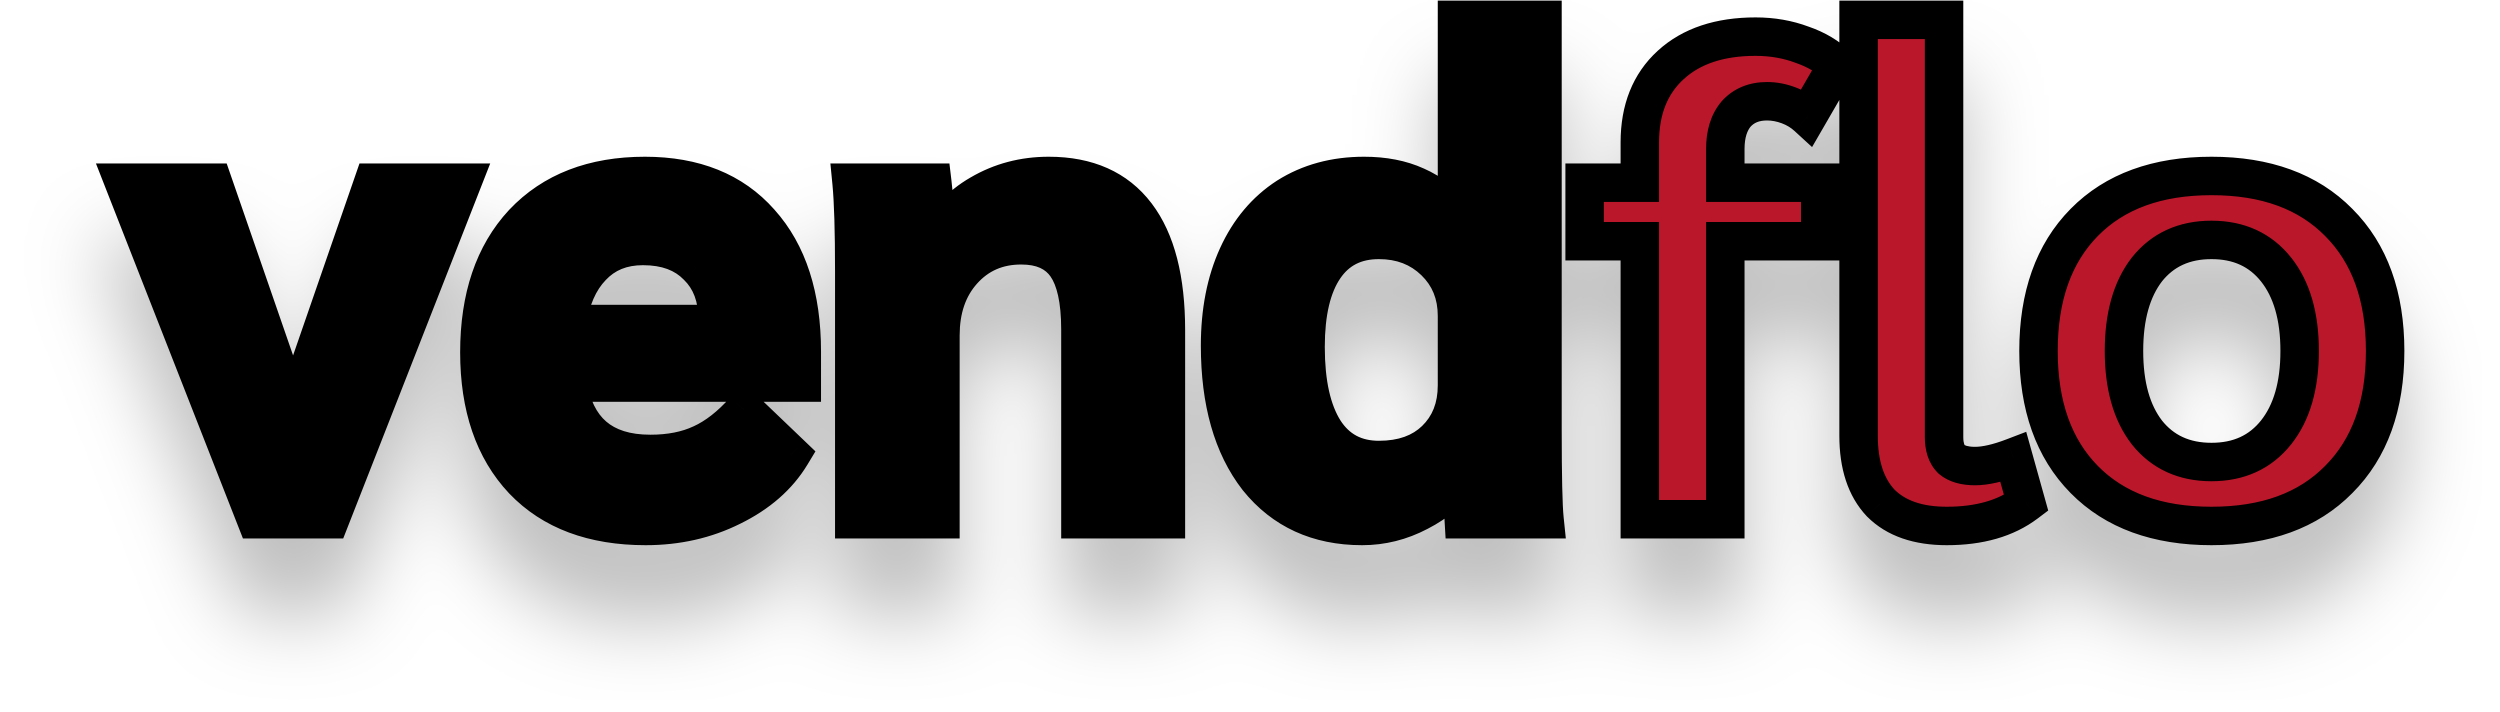
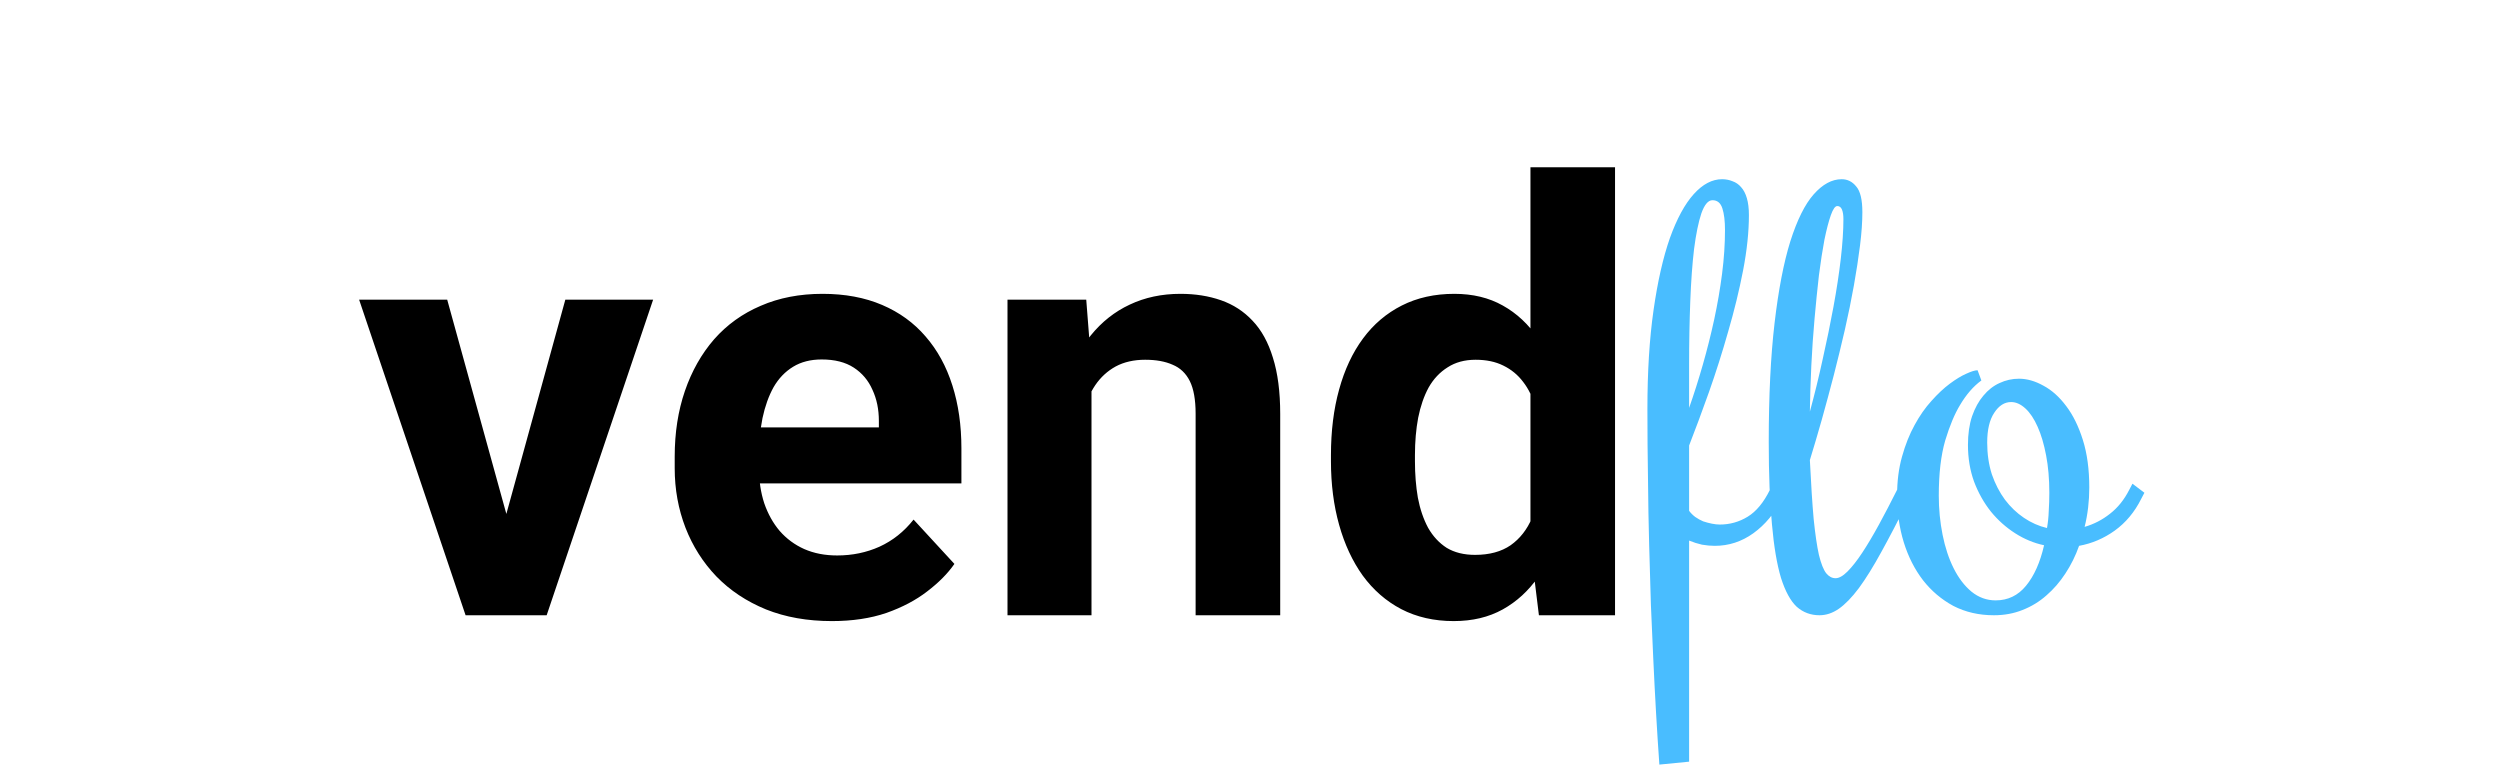
- <svg xmlns="http://www.w3.org/2000/svg" width="130" height="37" viewBox="0 0 130 37" fill="none">
-   <g filter="url(#filter0_d)">
-     <path d="M24.025 9.5L17.165 27H13.315L6.455 9.5H11.075L15.24 21.54L19.405 9.5H24.025ZM41.693 19.895H29.513C29.886 22.368 31.321 23.605 33.818 23.605C34.844 23.605 35.731 23.43 36.478 23.08C37.248 22.73 37.994 22.147 38.718 21.33L41.133 23.64C40.456 24.76 39.429 25.658 38.053 26.335C36.699 27.012 35.206 27.35 33.573 27.35C30.843 27.35 28.719 26.557 27.203 24.97C25.686 23.36 24.928 21.143 24.928 18.32C24.928 15.473 25.686 13.233 27.203 11.6C28.743 9.967 30.854 9.15 33.538 9.15C36.104 9.15 38.099 9.955 39.523 11.565C40.969 13.175 41.693 15.415 41.693 18.285V19.895ZM37.318 16.64C37.318 15.45 36.968 14.517 36.268 13.84C35.591 13.14 34.646 12.79 33.433 12.79C32.336 12.79 31.449 13.152 30.773 13.875C30.096 14.575 29.664 15.567 29.478 16.85H37.318V16.64ZM44.422 14.12C44.422 11.997 44.376 10.457 44.282 9.5H48.482C48.599 10.48 48.657 11.495 48.657 12.545H48.762C49.182 11.518 49.917 10.702 50.967 10.095C52.041 9.465 53.231 9.15 54.537 9.15C56.544 9.15 58.061 9.827 59.087 11.18C60.114 12.533 60.627 14.528 60.627 17.165V27H56.182V17.13C56.182 15.613 55.937 14.505 55.447 13.805C54.957 13.105 54.176 12.755 53.102 12.755C51.866 12.755 50.851 13.198 50.057 14.085C49.287 14.948 48.902 16.068 48.902 17.445V27H44.422V14.12ZM70.829 27.35C68.542 27.35 66.734 26.522 65.404 24.865C64.097 23.185 63.444 20.887 63.444 17.97C63.444 16.197 63.747 14.645 64.354 13.315C64.961 11.985 65.824 10.958 66.944 10.235C68.087 9.512 69.417 9.15 70.934 9.15C71.961 9.15 72.859 9.325 73.629 9.675C74.422 10.025 75.111 10.562 75.694 11.285H75.764V1.03H80.209V22.345C80.209 24.772 80.244 26.323 80.314 27H76.114C76.091 26.603 76.079 25.833 76.079 24.69H76.009C75.472 25.483 74.726 26.125 73.769 26.615C72.836 27.105 71.856 27.35 70.829 27.35ZM71.704 23.92C72.941 23.92 73.921 23.57 74.644 22.87C75.391 22.147 75.764 21.202 75.764 20.035V16.43C75.764 15.287 75.379 14.342 74.609 13.595C73.839 12.848 72.871 12.475 71.704 12.475C70.467 12.475 69.522 12.953 68.869 13.91C68.216 14.867 67.889 16.243 67.889 18.04C67.889 19.93 68.216 21.388 68.869 22.415C69.522 23.418 70.467 23.92 71.704 23.92Z" fill="black" />
-     <path d="M85.271 12.545H82.401V9.5H85.271V7.4C85.271 5.697 85.807 4.355 86.881 3.375C87.954 2.395 89.424 1.905 91.291 1.905C92.154 1.905 92.959 2.045 93.706 2.325C94.452 2.582 95.059 2.943 95.526 3.41L93.986 6.07C93.706 5.813 93.379 5.615 93.006 5.475C92.632 5.335 92.259 5.265 91.886 5.265C91.209 5.265 90.672 5.487 90.276 5.93C89.902 6.373 89.716 6.98 89.716 7.75V9.5H94.651V12.545H89.716V27H85.271V12.545ZM101.231 27.35C99.737 27.35 98.594 26.953 97.801 26.16C97.031 25.343 96.646 24.177 96.646 22.66V1.03H101.091V22.73C101.091 23.243 101.219 23.628 101.476 23.885C101.756 24.118 102.164 24.235 102.701 24.235C103.237 24.235 103.902 24.083 104.696 23.78L105.361 26.16C104.311 26.953 102.934 27.35 101.231 27.35ZM114.997 27.35C112.174 27.35 109.969 26.545 108.382 24.935C106.795 23.325 106.002 21.097 106.002 18.25C106.002 15.403 106.795 13.175 108.382 11.565C109.969 9.955 112.174 9.15 114.997 9.15C117.82 9.15 120.025 9.955 121.612 11.565C123.222 13.175 124.027 15.403 124.027 18.25C124.027 21.097 123.222 23.325 121.612 24.935C120.025 26.545 117.82 27.35 114.997 27.35ZM114.997 24.025C116.42 24.025 117.54 23.512 118.357 22.485C119.174 21.458 119.582 20.047 119.582 18.25C119.582 16.453 119.174 15.042 118.357 14.015C117.54 12.988 116.42 12.475 114.997 12.475C113.574 12.475 112.454 12.988 111.637 14.015C110.844 15.042 110.447 16.453 110.447 18.25C110.447 20.047 110.844 21.458 111.637 22.485C112.454 23.512 113.574 24.025 114.997 24.025Z" fill="#BB172B" />
-     <path d="M24.025 9.5L24.956 9.865L25.491 8.5H24.025V9.5ZM17.165 27V28H17.847L18.096 27.365L17.165 27ZM13.315 27L12.384 27.365L12.633 28H13.315V27ZM6.455 9.5V8.5H4.989L5.524 9.865L6.455 9.5ZM11.075 9.5L12.02 9.173L11.787 8.5H11.075V9.5ZM15.24 21.54L14.295 21.867L15.24 24.599L16.185 21.867L15.24 21.54ZM19.405 9.5V8.5H18.693L18.46 9.173L19.405 9.5ZM23.094 9.135L16.234 26.635L18.096 27.365L24.956 9.865L23.094 9.135ZM17.165 26H13.315V28H17.165V26ZM14.246 26.635L7.386 9.135L5.524 9.865L12.384 27.365L14.246 26.635ZM6.455 10.5H11.075V8.5H6.455V10.5ZM10.13 9.827L14.295 21.867L16.185 21.213L12.02 9.173L10.13 9.827ZM16.185 21.867L20.35 9.827L18.46 9.173L14.295 21.213L16.185 21.867ZM19.405 10.5H24.025V8.5H19.405V10.5ZM41.693 19.895V20.895H42.693V19.895H41.693ZM29.513 19.895V18.895H28.35L28.524 20.044L29.513 19.895ZM36.478 23.08L36.064 22.17L36.053 22.174L36.478 23.08ZM38.718 21.33L39.409 20.607L38.658 19.889L37.969 20.667L38.718 21.33ZM41.133 23.64L41.989 24.157L42.403 23.471L41.824 22.917L41.133 23.64ZM38.053 26.335L37.611 25.438L37.605 25.441L38.053 26.335ZM27.203 24.97L26.475 25.656L26.48 25.661L27.203 24.97ZM27.203 11.6L26.475 10.914L26.47 10.919L27.203 11.6ZM39.523 11.565L38.773 12.227L38.779 12.233L39.523 11.565ZM36.268 13.84L35.549 14.535L35.56 14.547L35.573 14.559L36.268 13.84ZM30.773 13.875L31.492 14.57L31.497 14.564L31.503 14.558L30.773 13.875ZM29.478 16.85L28.488 16.706L28.322 17.85H29.478V16.85ZM37.318 16.85V17.85H38.318V16.85H37.318ZM41.693 18.895H29.513V20.895H41.693V18.895ZM28.524 20.044C28.735 21.441 29.266 22.616 30.216 23.435C31.166 24.254 32.407 24.605 33.818 24.605V22.605C32.732 22.605 32.007 22.338 31.522 21.92C31.037 21.502 30.664 20.823 30.501 19.746L28.524 20.044ZM33.818 24.605C34.956 24.605 35.994 24.411 36.902 23.985L36.053 22.174C35.468 22.449 34.733 22.605 33.818 22.605V24.605ZM36.891 23.99C37.82 23.568 38.676 22.886 39.466 21.993L37.969 20.667C37.313 21.408 36.675 21.892 36.064 22.17L36.891 23.99ZM38.026 22.053L40.441 24.363L41.824 22.917L39.409 20.607L38.026 22.053ZM40.277 23.123C39.715 24.052 38.846 24.831 37.611 25.438L38.494 27.232C40.012 26.486 41.197 25.468 41.989 24.157L40.277 23.123ZM37.605 25.441C36.402 26.042 35.063 26.35 33.573 26.35V28.35C35.349 28.35 36.997 27.981 38.5 27.229L37.605 25.441ZM33.573 26.35C31.045 26.35 29.209 25.622 27.925 24.279L26.48 25.661C28.229 27.491 30.64 28.35 33.573 28.35V26.35ZM27.93 24.284C26.633 22.907 25.928 20.962 25.928 18.32H23.928C23.928 21.325 24.739 23.813 26.475 25.656L27.93 24.284ZM25.928 18.32C25.928 15.653 26.634 13.682 27.935 12.28L26.47 10.919C24.738 12.785 23.928 15.293 23.928 18.32H25.928ZM27.93 12.286C29.245 10.892 31.072 10.15 33.538 10.15V8.15C30.637 8.15 28.241 9.042 26.475 10.914L27.93 12.286ZM33.538 10.15C35.879 10.15 37.577 10.874 38.773 12.227L40.272 10.903C38.622 9.036 36.33 8.15 33.538 8.15V10.15ZM38.779 12.233C40.013 13.607 40.693 15.58 40.693 18.285H42.693C42.693 15.25 41.926 12.743 40.266 10.897L38.779 12.233ZM40.693 18.285V19.895H42.693V18.285H40.693ZM38.318 16.64C38.318 15.243 37.9 14.027 36.963 13.121L35.573 14.559C36.036 15.007 36.318 15.657 36.318 16.64H38.318ZM36.987 13.145C36.077 12.204 34.846 11.79 33.433 11.79V13.79C34.446 13.79 35.105 14.076 35.549 14.535L36.987 13.145ZM33.433 11.79C32.092 11.79 30.929 12.244 30.042 13.192L31.503 14.558C31.969 14.06 32.58 13.79 33.433 13.79V11.79ZM30.054 13.18C29.19 14.074 28.695 15.283 28.488 16.706L30.467 16.994C30.634 15.85 31.002 15.076 31.492 14.57L30.054 13.18ZM29.478 17.85H37.318V15.85H29.478V17.85ZM38.318 16.85V16.64H36.318V16.85H38.318ZM44.282 9.5V8.5H43.18L43.287 9.597L44.282 9.5ZM48.482 9.5L49.475 9.382L49.37 8.5H48.482V9.5ZM48.657 12.545H47.657V13.545H48.657V12.545ZM48.762 12.545V13.545H49.434L49.688 12.924L48.762 12.545ZM50.967 10.095L51.468 10.961L51.474 10.957L50.967 10.095ZM59.087 11.18L58.291 11.784L58.291 11.784L59.087 11.18ZM60.627 27V28H61.627V27H60.627ZM56.182 27H55.182V28H56.182V27ZM50.057 14.085L49.312 13.418L49.311 13.419L50.057 14.085ZM48.902 27V28H49.902V27H48.902ZM44.422 27H43.422V28H44.422V27ZM45.422 14.12C45.422 11.993 45.376 10.412 45.278 9.403L43.287 9.597C43.375 10.502 43.422 12 43.422 14.12H45.422ZM44.282 10.5H48.482V8.5H44.282V10.5ZM47.489 9.618C47.601 10.557 47.657 11.532 47.657 12.545H49.657C49.657 11.458 49.597 10.403 49.475 9.382L47.489 9.618ZM48.657 13.545H48.762V11.545H48.657V13.545ZM49.688 12.924C50.016 12.121 50.59 11.468 51.468 10.961L50.467 9.229C49.244 9.936 48.349 10.915 47.837 12.166L49.688 12.924ZM51.474 10.957C52.386 10.422 53.399 10.15 54.537 10.15V8.15C53.062 8.15 51.696 8.508 50.461 9.233L51.474 10.957ZM54.537 10.15C56.295 10.15 57.489 10.727 58.291 11.784L59.884 10.576C58.633 8.926 56.793 8.15 54.537 8.15V10.15ZM58.291 11.784C59.13 12.891 59.627 14.633 59.627 17.165H61.627C61.627 14.423 61.098 12.175 59.884 10.576L58.291 11.784ZM59.627 17.165V27H61.627V17.165H59.627ZM60.627 26H56.182V28H60.627V26ZM57.182 27V17.13H55.182V27H57.182ZM57.182 17.13C57.182 15.548 56.935 14.186 56.267 13.232L54.628 14.379C54.94 14.824 55.182 15.679 55.182 17.13H57.182ZM56.267 13.232C55.541 12.196 54.408 11.755 53.102 11.755V13.755C53.943 13.755 54.373 14.014 54.628 14.379L56.267 13.232ZM53.102 11.755C51.594 11.755 50.303 12.31 49.312 13.418L50.803 14.752C51.398 14.086 52.137 13.755 53.102 13.755V11.755ZM49.311 13.419C48.348 14.5 47.902 15.872 47.902 17.445H49.902C49.902 16.265 50.227 15.397 50.804 14.751L49.311 13.419ZM47.902 17.445V27H49.902V17.445H47.902ZM48.902 26H44.422V28H48.902V26ZM45.422 27V14.12H43.422V27H45.422ZM65.404 24.865L64.615 25.479L64.619 25.485L64.624 25.491L65.404 24.865ZM64.354 13.315L63.444 12.9L63.444 12.9L64.354 13.315ZM66.944 10.235L66.409 9.39L66.401 9.395L66.944 10.235ZM73.629 9.675L73.215 10.585L73.225 10.59L73.629 9.675ZM75.694 11.285L74.916 11.913L75.216 12.285H75.694V11.285ZM75.764 11.285V12.285H76.764V11.285H75.764ZM75.764 1.03V0.03H74.764V1.03H75.764ZM80.209 1.03H81.209V0.03H80.209V1.03ZM80.314 27V28H81.423L81.309 26.897L80.314 27ZM76.114 27L75.116 27.059L75.171 28H76.114V27ZM76.079 24.69H77.079V23.69H76.079V24.69ZM76.009 24.69V23.69H75.478L75.181 24.13L76.009 24.69ZM73.769 26.615L73.313 25.725L73.304 25.73L73.769 26.615ZM74.644 22.87L75.339 23.589L75.34 23.588L74.644 22.87ZM68.869 22.415L68.025 22.952L68.031 22.961L68.869 22.415ZM70.829 26.35C68.819 26.35 67.308 25.639 66.184 24.239L64.624 25.491C66.16 27.404 68.266 28.35 70.829 28.35V26.35ZM66.193 24.251C65.066 22.802 64.444 20.746 64.444 17.97H62.444C62.444 21.028 63.129 23.569 64.615 25.479L66.193 24.251ZM64.444 17.97C64.444 16.31 64.728 14.905 65.264 13.73L63.444 12.9C62.767 14.385 62.444 16.083 62.444 17.97H64.444ZM65.264 13.73C65.799 12.556 66.542 11.685 67.487 11.075L66.401 9.395C65.106 10.232 64.122 11.414 63.444 12.9L65.264 13.73ZM67.479 11.08C68.443 10.47 69.583 10.15 70.934 10.15V8.15C69.252 8.15 67.731 8.553 66.409 9.39L67.479 11.08ZM70.934 10.15C71.848 10.15 72.6 10.306 73.215 10.585L74.043 8.765C73.118 8.344 72.073 8.15 70.934 8.15V10.15ZM73.225 10.59C73.862 10.871 74.425 11.305 74.916 11.913L76.472 10.657C75.796 9.819 74.982 9.179 74.033 8.76L73.225 10.59ZM75.694 12.285H75.764V10.285H75.694V12.285ZM76.764 11.285V1.03H74.764V11.285H76.764ZM75.764 2.03H80.209V0.03H75.764V2.03ZM79.209 1.03V22.345H81.209V1.03H79.209ZM79.209 22.345C79.209 24.756 79.243 26.364 79.319 27.103L81.309 26.897C81.245 26.282 81.209 24.787 81.209 22.345H79.209ZM80.314 26H76.114V28H80.314V26ZM77.112 26.941C77.091 26.578 77.079 25.837 77.079 24.69H75.079C75.079 25.829 75.09 26.628 75.116 27.059L77.112 26.941ZM76.079 23.69H76.009V25.69H76.079V23.69ZM75.181 24.13C74.749 24.767 74.138 25.302 73.313 25.725L74.225 27.505C75.313 26.948 76.195 26.2 76.837 25.25L75.181 24.13ZM73.304 25.73C72.51 26.146 71.689 26.35 70.829 26.35V28.35C72.022 28.35 73.161 28.064 74.234 27.5L73.304 25.73ZM71.704 24.92C73.138 24.92 74.389 24.508 75.339 23.589L73.949 22.151C73.452 22.632 72.744 22.92 71.704 22.92V24.92ZM75.34 23.588C76.306 22.653 76.764 21.436 76.764 20.035H74.764C74.764 20.967 74.476 21.641 73.948 22.152L75.34 23.588ZM76.764 20.035V16.43H74.764V20.035H76.764ZM76.764 16.43C76.764 15.036 76.283 13.825 75.305 12.877L73.913 14.313C74.475 14.858 74.764 15.537 74.764 16.43H76.764ZM75.305 12.877C74.331 11.933 73.106 11.475 71.704 11.475V13.475C72.636 13.475 73.347 13.764 73.913 14.313L75.305 12.877ZM71.704 11.475C70.163 11.475 68.897 12.095 68.043 13.346L69.695 14.474C70.147 13.811 70.771 13.475 71.704 13.475V11.475ZM68.043 13.346C67.23 14.537 66.889 16.145 66.889 18.04H68.889C68.889 16.342 69.202 15.196 69.695 14.474L68.043 13.346ZM66.889 18.04C66.889 20.023 67.228 21.699 68.025 22.952L69.713 21.878C69.203 21.078 68.889 19.837 68.889 18.04H66.889ZM68.031 22.961C68.876 24.259 70.143 24.92 71.704 24.92V22.92C70.792 22.92 70.169 22.578 69.707 21.869L68.031 22.961ZM85.271 12.545H86.271V11.545H85.271V12.545ZM82.401 12.545H81.401V13.545H82.401V12.545ZM82.401 9.5V8.5H81.401V9.5H82.401ZM85.271 9.5V10.5H86.271V9.5H85.271ZM86.881 3.375L87.555 4.113L87.555 4.113L86.881 3.375ZM93.706 2.325L93.355 3.261L93.368 3.266L93.38 3.271L93.706 2.325ZM95.526 3.41L96.391 3.911L96.776 3.246L96.233 2.703L95.526 3.41ZM93.986 6.07L93.31 6.807L94.227 7.648L94.851 6.571L93.986 6.07ZM93.006 5.475L92.654 6.411L92.654 6.411L93.006 5.475ZM90.276 5.93L89.53 5.263L89.52 5.274L89.511 5.286L90.276 5.93ZM89.716 9.5H88.716V10.5H89.716V9.5ZM94.651 9.5H95.651V8.5H94.651V9.5ZM94.651 12.545V13.545H95.651V12.545H94.651ZM89.716 12.545V11.545H88.716V12.545H89.716ZM89.716 27V28H90.716V27H89.716ZM85.271 27H84.271V28H85.271V27ZM97.801 26.16L97.073 26.846L97.083 26.857L97.094 26.867L97.801 26.16ZM96.646 1.03V0.03H95.646V1.03H96.646ZM101.091 1.03H102.091V0.03H101.091V1.03ZM101.476 23.885L100.769 24.592L100.801 24.624L100.835 24.653L101.476 23.885ZM104.696 23.78L105.659 23.511L105.363 22.454L104.338 22.846L104.696 23.78ZM105.361 26.16L105.963 26.958L106.507 26.547L106.324 25.891L105.361 26.16ZM85.271 11.545H82.401V13.545H85.271V11.545ZM83.401 12.545V9.5H81.401V12.545H83.401ZM82.401 10.5H85.271V8.5H82.401V10.5ZM86.271 9.5V7.4H84.271V9.5H86.271ZM86.271 7.4C86.271 5.925 86.725 4.871 87.555 4.113L86.206 2.637C84.889 3.839 84.271 5.469 84.271 7.4H86.271ZM87.555 4.113C88.396 3.345 89.6 2.905 91.291 2.905V0.905C89.248 0.905 87.512 1.445 86.206 2.637L87.555 4.113ZM91.291 2.905C92.044 2.905 92.729 3.027 93.355 3.261L94.057 1.389C93.189 1.063 92.264 0.905 91.291 0.905V2.905ZM93.38 3.271C94.011 3.488 94.478 3.777 94.819 4.117L96.233 2.703C95.639 2.11 94.893 1.676 94.031 1.379L93.38 3.271ZM94.66 2.909L93.12 5.569L94.851 6.571L96.391 3.911L94.66 2.909ZM94.661 5.333C94.282 4.985 93.844 4.721 93.357 4.539L92.654 6.411C92.914 6.509 93.129 6.641 93.31 6.807L94.661 5.333ZM93.357 4.539C92.879 4.359 92.387 4.265 91.886 4.265V6.265C92.131 6.265 92.386 6.311 92.654 6.411L93.357 4.539ZM91.886 4.265C90.968 4.265 90.144 4.578 89.53 5.263L91.021 6.597C91.201 6.396 91.45 6.265 91.886 6.265V4.265ZM89.511 5.286C88.942 5.961 88.716 6.822 88.716 7.75H90.716C90.716 7.138 90.863 6.785 91.04 6.574L89.511 5.286ZM88.716 7.75V9.5H90.716V7.75H88.716ZM89.716 10.5H94.651V8.5H89.716V10.5ZM93.651 9.5V12.545H95.651V9.5H93.651ZM94.651 11.545H89.716V13.545H94.651V11.545ZM88.716 12.545V27H90.716V12.545H88.716ZM89.716 26H85.271V28H89.716V26ZM86.271 27V12.545H84.271V27H86.271ZM101.231 26.35C99.912 26.35 99.058 26.003 98.508 25.453L97.094 26.867C98.13 27.904 99.563 28.35 101.231 28.35V26.35ZM98.528 25.474C97.987 24.9 97.646 24.013 97.646 22.66H95.646C95.646 24.34 96.074 25.787 97.073 26.846L98.528 25.474ZM97.646 22.66V1.03H95.646V22.66H97.646ZM96.646 2.03H101.091V0.03H96.646V2.03ZM100.091 1.03V22.73H102.091V1.03H100.091ZM100.091 22.73C100.091 23.398 100.258 24.082 100.769 24.592L102.183 23.178C102.18 23.175 102.091 23.089 102.091 22.73H100.091ZM100.835 24.653C101.363 25.093 102.037 25.235 102.701 25.235V23.235C102.291 23.235 102.148 23.144 102.116 23.117L100.835 24.653ZM102.701 25.235C103.409 25.235 104.204 25.039 105.053 24.714L104.338 22.846C103.601 23.128 103.065 23.235 102.701 23.235V25.235ZM103.733 24.049L104.398 26.429L106.324 25.891L105.659 23.511L103.733 24.049ZM104.758 25.362C103.927 25.99 102.781 26.35 101.231 26.35V28.35C103.087 28.35 104.695 27.916 105.963 26.958L104.758 25.362ZM108.382 24.935L107.67 25.637L107.67 25.637L108.382 24.935ZM108.382 11.565L109.094 12.267L109.094 12.267L108.382 11.565ZM121.612 11.565L120.9 12.267L120.905 12.272L121.612 11.565ZM121.612 24.935L120.905 24.228L120.9 24.233L121.612 24.935ZM118.357 22.485L117.574 21.863L117.574 21.863L118.357 22.485ZM111.637 14.015L110.854 13.392L110.846 13.404L111.637 14.015ZM111.637 22.485L110.845 23.096L110.854 23.108L111.637 22.485ZM114.997 26.35C112.371 26.35 110.448 25.607 109.094 24.233L107.67 25.637C109.489 27.483 111.976 28.35 114.997 28.35V26.35ZM109.094 24.233C107.737 22.856 107.002 20.906 107.002 18.25H105.002C105.002 21.288 105.854 23.794 107.67 25.637L109.094 24.233ZM107.002 18.25C107.002 15.594 107.737 13.644 109.094 12.267L107.67 10.863C105.854 12.706 105.002 15.212 105.002 18.25H107.002ZM109.094 12.267C110.448 10.893 112.371 10.15 114.997 10.15V8.15C111.976 8.15 109.489 9.017 107.67 10.863L109.094 12.267ZM114.997 10.15C117.623 10.15 119.545 10.893 120.9 12.267L122.324 10.863C120.505 9.017 118.017 8.15 114.997 8.15V10.15ZM120.905 12.272C122.283 13.65 123.027 15.598 123.027 18.25H125.027C125.027 15.208 124.161 12.7 122.319 10.858L120.905 12.272ZM123.027 18.25C123.027 20.901 122.283 22.85 120.905 24.228L122.319 25.642C124.161 23.8 125.027 21.292 125.027 18.25H123.027ZM120.9 24.233C119.545 25.607 117.623 26.35 114.997 26.35V28.35C118.017 28.35 120.505 27.483 122.324 25.637L120.9 24.233ZM114.997 25.025C116.695 25.025 118.115 24.395 119.139 23.108L117.574 21.863C116.965 22.628 116.145 23.025 114.997 23.025V25.025ZM119.139 23.108C120.141 21.849 120.582 20.19 120.582 18.25H118.582C118.582 19.903 118.206 21.068 117.574 21.863L119.139 23.108ZM120.582 18.25C120.582 16.31 120.141 14.652 119.139 13.393L117.574 14.637C118.206 15.432 118.582 16.597 118.582 18.25H120.582ZM119.139 13.393C118.115 12.105 116.695 11.475 114.997 11.475V13.475C116.145 13.475 116.965 13.872 117.574 14.637L119.139 13.393ZM114.997 11.475C113.298 11.475 111.878 12.105 110.854 13.393L112.419 14.637C113.029 13.872 113.849 13.475 114.997 13.475V11.475ZM110.846 13.404C109.873 14.662 109.447 16.316 109.447 18.25H111.447C111.447 16.591 111.814 15.422 112.428 14.626L110.846 13.404ZM109.447 18.25C109.447 20.184 109.873 21.838 110.846 23.096L112.428 21.874C111.814 21.078 111.447 19.909 111.447 18.25H109.447ZM110.854 23.108C111.878 24.395 113.298 25.025 114.997 25.025V23.025C113.849 23.025 113.029 22.628 112.419 21.863L110.854 23.108Z" fill="black" />
-   </g>
-   <defs>
-     <filter id="filter0_d" x="0.989" y="0.03" width="128.038" height="36.32" filterUnits="userSpaceOnUse" color-interpolation-filters="sRGB">
-       <feFlood flood-opacity="0" result="BackgroundImageFix" />
-       <feColorMatrix in="SourceAlpha" type="matrix" values="0 0 0 0 0 0 0 0 0 0 0 0 0 0 0 0 0 0 127 0" />
-       <feOffset dy="4" />
-       <feGaussianBlur stdDeviation="2" />
-       <feColorMatrix type="matrix" values="0 0 0 0 0 0 0 0 0 0 0 0 0 0 0 0 0 0 0.25 0" />
-       <feBlend mode="normal" in2="BackgroundImageFix" result="effect1_dropShadow" />
-       <feBlend mode="normal" in="SourceGraphic" in2="effect1_dropShadow" result="shape" />
-     </filter>
-   </defs>
+ <svg xmlns="http://www.w3.org/2000/svg" width="260" height="80" viewBox="0 0 2696 1159" fill="none">
+   <path d="M210.938 834.715L316.406 451.512H448.682L288.281 927H208.301L210.938 834.715ZM138.428 451.512L244.336 835.154L246.533 927H166.113L5.713 451.512H138.428ZM718.066 935.789C681.152 935.789 648.047 929.93 618.75 918.211C589.453 906.199 564.551 889.646 544.043 868.553C523.828 847.459 508.301 822.996 497.461 795.164C486.621 767.039 481.201 737.156 481.201 705.516V687.938C481.201 651.902 486.328 618.943 496.582 589.061C506.836 559.178 521.484 533.25 540.527 511.277C559.863 489.305 583.301 472.459 610.84 460.74C638.379 448.729 669.434 442.723 704.004 442.723C737.695 442.723 767.578 448.289 793.652 459.422C819.727 470.555 841.553 486.375 859.131 506.883C877.002 527.391 890.479 552 899.561 580.711C908.643 609.129 913.184 640.77 913.184 675.633V728.367H535.254V643.992H788.818V634.324C788.818 616.746 785.596 601.072 779.15 587.303C772.998 573.24 763.623 562.107 751.025 553.904C738.428 545.701 722.314 541.6 702.686 541.6C685.986 541.6 671.631 545.262 659.619 552.586C647.607 559.91 637.793 570.164 630.176 583.348C622.852 596.531 617.285 612.059 613.477 629.93C609.961 647.508 608.203 666.844 608.203 687.938V705.516C608.203 724.559 610.84 742.137 616.113 758.25C621.68 774.363 629.443 788.279 639.404 799.998C649.658 811.717 661.963 820.799 676.318 827.244C690.967 833.689 707.52 836.912 725.977 836.912C748.828 836.912 770.068 832.518 789.697 823.729C809.619 814.646 826.758 801.023 841.113 782.859L902.637 849.656C892.676 864.012 879.053 877.781 861.768 890.965C844.775 904.148 824.268 914.988 800.244 923.484C776.221 931.688 748.828 935.789 718.066 935.789ZM1109.18 553.025V927H982.617V451.512H1101.27L1109.18 553.025ZM1090.72 672.557H1056.45C1056.45 637.4 1060.99 605.76 1070.07 577.635C1079.15 549.217 1091.89 525.047 1108.3 505.125C1124.71 484.91 1144.19 469.529 1166.75 458.982C1189.6 448.143 1215.09 442.723 1243.21 442.723C1265.48 442.723 1285.84 445.945 1304.3 452.391C1322.75 458.836 1338.57 469.09 1351.76 483.152C1365.23 497.215 1375.49 515.818 1382.52 538.963C1389.84 562.107 1393.51 590.379 1393.51 623.777V927H1266.06V623.338C1266.06 602.244 1263.13 585.838 1257.28 574.119C1251.42 562.4 1242.77 554.197 1231.35 549.51C1220.21 544.529 1206.45 542.039 1190.04 542.039C1173.05 542.039 1158.25 545.408 1145.65 552.146C1133.35 558.885 1123.1 568.26 1114.89 580.271C1106.98 591.99 1100.98 605.76 1096.88 621.58C1092.77 637.4 1090.72 654.393 1090.72 672.557ZM1770.56 823.289V252H1898V927H1783.3L1770.56 823.289ZM1469.97 694.969V685.74C1469.97 649.412 1474.07 616.453 1482.28 586.863C1490.48 556.98 1502.49 531.346 1518.31 509.959C1534.13 488.572 1553.61 472.02 1576.76 460.301C1599.9 448.582 1626.27 442.723 1655.86 442.723C1683.69 442.723 1708.01 448.582 1728.81 460.301C1749.9 472.02 1767.77 488.719 1782.42 510.398C1797.36 531.785 1809.38 557.127 1818.46 586.424C1827.54 615.428 1834.13 647.215 1838.23 681.785V702C1834.13 735.105 1827.54 765.867 1818.46 794.285C1809.38 822.703 1797.36 847.605 1782.42 868.992C1767.77 890.086 1749.9 906.492 1728.81 918.211C1707.71 929.93 1683.11 935.789 1654.98 935.789C1625.39 935.789 1599.02 929.783 1575.88 917.771C1553.03 905.76 1533.69 888.914 1517.87 867.234C1502.34 845.555 1490.48 820.066 1482.28 790.77C1474.07 761.473 1469.97 729.539 1469.97 694.969ZM1596.53 685.74V694.969C1596.53 714.598 1598 732.908 1600.93 749.9C1604.15 766.893 1609.28 781.98 1616.31 795.164C1623.63 808.055 1633.01 818.162 1644.43 825.486C1656.15 832.518 1670.36 836.033 1687.06 836.033C1708.74 836.033 1726.61 831.199 1740.67 821.531C1754.74 811.57 1765.43 797.947 1772.75 780.662C1780.37 763.377 1784.77 743.455 1785.94 720.896V663.328C1785.06 644.871 1782.42 628.318 1778.03 613.67C1773.93 598.729 1767.77 585.984 1759.57 575.438C1751.66 564.891 1741.7 556.688 1729.69 550.828C1717.97 544.969 1704.05 542.039 1687.94 542.039C1671.53 542.039 1657.47 545.848 1645.75 553.465C1634.03 560.789 1624.51 570.896 1617.19 583.787C1610.16 596.678 1604.88 611.912 1601.37 629.49C1598.14 646.775 1596.53 665.525 1596.53 685.74Z" fill="black" />
+   <path d="M2135.74 728.807L2153.76 742.43L2149.37 751.658C2138.53 773.338 2124.17 790.623 2106.3 803.514C2088.72 816.111 2069.38 822.41 2048.29 822.41C2042.14 822.41 2035.69 821.824 2028.96 820.652C2022.51 819.188 2016.06 817.137 2009.62 814.5V1147.61L1964.79 1152C1961.28 1102.49 1958.2 1049.02 1955.57 991.6C1954.39 966.99 1953.22 940.33 1952.05 911.619C1951.17 882.908 1950.29 852.732 1949.41 821.092C1948.54 789.158 1947.95 756.053 1947.66 721.775C1947.07 687.205 1946.78 652.049 1946.78 616.307C1946.78 560.057 1949.85 510.398 1956.01 467.332C1962.16 424.266 1970.36 388.084 1980.62 358.787C1991.16 329.49 2003.17 307.371 2016.65 292.43C2030.13 277.488 2044.34 270.018 2059.28 270.018C2064.84 270.018 2070.12 271.043 2075.1 273.094C2080.08 274.852 2084.33 277.781 2087.84 281.883C2091.65 285.984 2094.58 291.551 2096.63 298.582C2098.68 305.613 2099.71 314.109 2099.71 324.07C2099.71 349.266 2096.78 377.098 2090.92 407.566C2085.06 437.742 2077.59 468.357 2068.51 499.412C2059.72 530.467 2050.05 560.936 2039.5 590.818C2028.96 620.408 2018.99 647.215 2009.62 671.238V769.676C2012.26 773.191 2015.33 776.268 2018.85 778.904C2022.66 781.541 2026.61 783.738 2030.71 785.496C2035.11 786.961 2039.5 788.133 2043.9 789.012C2048.29 789.891 2052.25 790.33 2055.76 790.33C2071 790.33 2085.06 786.375 2097.95 778.465C2110.84 770.555 2121.97 757.078 2131.35 738.035L2135.74 728.807ZM2009.62 614.549C2016.94 593.748 2023.83 572.068 2030.27 549.51C2036.72 526.951 2042.43 504.246 2047.41 481.395C2052.39 458.25 2056.35 435.252 2059.28 412.4C2062.21 389.549 2063.67 367.576 2063.67 346.482C2063.67 333.006 2062.35 322.166 2059.72 313.963C2057.08 305.76 2052.1 301.658 2044.78 301.658C2038.33 301.658 2032.76 308.25 2028.08 321.434C2023.68 334.617 2020.02 352.488 2017.09 375.047C2014.45 397.313 2012.55 423.533 2011.38 453.709C2010.21 483.592 2009.62 515.379 2009.62 549.07V614.549ZM2230.22 871.189C2235.5 871.189 2241.5 867.82 2248.24 861.082C2255.27 854.051 2262.74 844.529 2270.65 832.518C2278.56 820.506 2286.91 806.443 2295.7 790.33C2304.49 774.217 2313.57 756.785 2322.95 738.035L2327.34 728.807L2345.36 742.43L2340.97 751.658C2325.44 782.713 2311.52 809.373 2299.22 831.639C2287.21 853.611 2275.93 871.775 2265.38 886.131C2254.83 900.193 2244.73 910.594 2235.06 917.332C2225.68 923.777 2216.02 927 2206.05 927C2192.87 927 2181.45 922.752 2171.78 914.256C2162.4 905.467 2154.49 890.965 2148.05 870.75C2141.89 850.242 2137.35 823.289 2134.42 789.891C2131.2 756.492 2129.59 715.184 2129.59 665.965C2129.59 596.238 2132.52 536.473 2138.38 486.668C2144.24 436.57 2152.15 395.555 2162.11 363.621C2172.36 331.395 2184.08 307.811 2197.27 292.869C2210.74 277.635 2224.8 270.018 2239.45 270.018C2248.24 270.018 2255.57 273.68 2261.43 281.004C2267.58 288.035 2270.65 300.926 2270.65 319.676C2270.65 334.324 2269.48 351.023 2267.14 369.773C2264.79 388.523 2261.72 408.592 2257.91 429.979C2254.1 451.365 2249.56 473.631 2244.29 496.775C2239.01 519.627 2233.45 542.479 2227.59 565.33C2221.73 587.889 2215.72 610.154 2209.57 632.127C2203.42 653.807 2197.41 674.168 2191.55 693.211C2193.31 729.246 2195.21 758.836 2197.27 781.98C2199.61 804.832 2202.25 822.85 2205.18 836.033C2208.4 849.217 2212.06 858.445 2216.16 863.719C2220.26 868.699 2224.95 871.189 2230.22 871.189ZM2242.09 330.223C2242.09 324.07 2241.36 319.236 2239.89 315.721C2238.43 312.205 2236.08 310.447 2232.86 310.447C2229.64 310.447 2226.42 314.988 2223.19 324.07C2219.97 333.152 2216.75 345.457 2213.53 360.984C2210.6 376.512 2207.81 394.529 2205.18 415.037C2202.83 435.545 2200.63 457.371 2198.58 480.516C2196.53 503.367 2194.92 526.805 2193.75 550.828C2192.58 574.852 2191.85 597.996 2191.55 620.262C2198.58 594.48 2205.03 568.113 2210.89 541.16C2217.04 513.914 2222.46 487.547 2227.15 462.059C2231.84 436.57 2235.5 412.547 2238.13 389.988C2240.77 367.137 2242.09 347.215 2242.09 330.223ZM2695.61 742.43L2690.77 751.658C2680.81 771.58 2667.48 787.547 2650.78 799.559C2634.38 811.277 2616.5 818.895 2597.17 822.41C2591.89 837.352 2585.01 851.268 2576.51 864.158C2568.31 876.756 2558.79 887.742 2547.95 897.117C2537.4 906.492 2525.39 913.816 2511.91 919.09C2498.73 924.363 2484.38 927 2468.85 927C2446.29 927 2425.93 922.312 2407.76 912.938C2389.89 903.27 2374.66 890.379 2362.06 874.266C2349.46 857.859 2339.79 838.816 2333.06 817.137C2326.32 795.164 2322.95 771.727 2322.95 746.824C2322.95 725.145 2325.44 705.516 2330.42 687.938C2335.4 670.066 2341.7 654.246 2349.32 640.477C2356.93 626.414 2365.43 614.256 2374.8 604.002C2384.18 593.455 2393.41 584.812 2402.49 578.074C2411.57 571.336 2419.78 566.355 2427.1 563.133C2434.72 559.617 2440.43 557.859 2444.24 557.859L2449.95 573.24C2437.94 582.029 2427.25 594.334 2417.87 610.154C2409.67 623.631 2402.2 641.502 2395.46 663.768C2389.01 686.033 2385.79 713.719 2385.79 746.824C2385.79 767.039 2387.7 786.668 2391.5 805.711C2395.31 824.754 2400.88 841.6 2408.2 856.248C2415.53 870.896 2424.46 882.615 2435.01 891.404C2445.85 900.193 2458.01 904.588 2471.48 904.588C2489.94 904.588 2505.18 897.264 2517.19 882.615C2529.49 867.674 2538.57 847.312 2544.43 821.531C2529.2 818.309 2514.7 812.303 2500.93 803.514C2487.16 794.725 2475 783.885 2464.45 770.994C2453.91 757.811 2445.41 742.723 2438.96 725.73C2432.81 708.738 2429.74 690.281 2429.74 670.359C2429.74 653.953 2431.79 639.598 2435.89 627.293C2440.28 614.695 2446 604.295 2453.03 596.092C2460.06 587.596 2468.12 581.297 2477.2 577.195C2486.57 572.801 2496.39 570.604 2506.64 570.604C2518.65 570.604 2530.96 574.119 2543.55 581.15C2556.15 587.889 2567.58 598.143 2577.83 611.912C2588.09 625.389 2596.44 642.381 2602.88 662.889C2609.33 683.396 2612.55 707.273 2612.55 734.52C2612.55 744.773 2611.96 754.881 2610.79 764.842C2609.62 774.803 2607.86 784.471 2605.52 793.846C2619.58 789.744 2632.32 783.152 2643.75 774.07C2655.47 764.988 2665.14 752.977 2672.75 738.035L2677.59 728.807L2695.61 742.43ZM2458.74 666.844C2458.74 684.129 2461.08 700.096 2465.77 714.744C2470.75 729.1 2477.34 741.844 2485.55 752.977C2493.75 763.816 2503.27 772.898 2514.11 780.223C2524.95 787.547 2536.52 792.674 2548.83 795.604C2550.29 787.4 2551.17 778.904 2551.46 770.115C2552.05 761.033 2552.34 751.805 2552.34 742.43C2552.34 721.629 2550.73 702.879 2547.51 686.18C2544.29 669.188 2540.04 654.832 2534.77 643.113C2529.49 631.102 2523.34 621.873 2516.31 615.428C2509.28 608.982 2502.1 605.76 2494.78 605.76C2484.81 605.76 2476.32 611.18 2469.29 622.02C2462.26 632.566 2458.74 647.508 2458.74 666.844Z" fill="#49BDFF" />
</svg>
